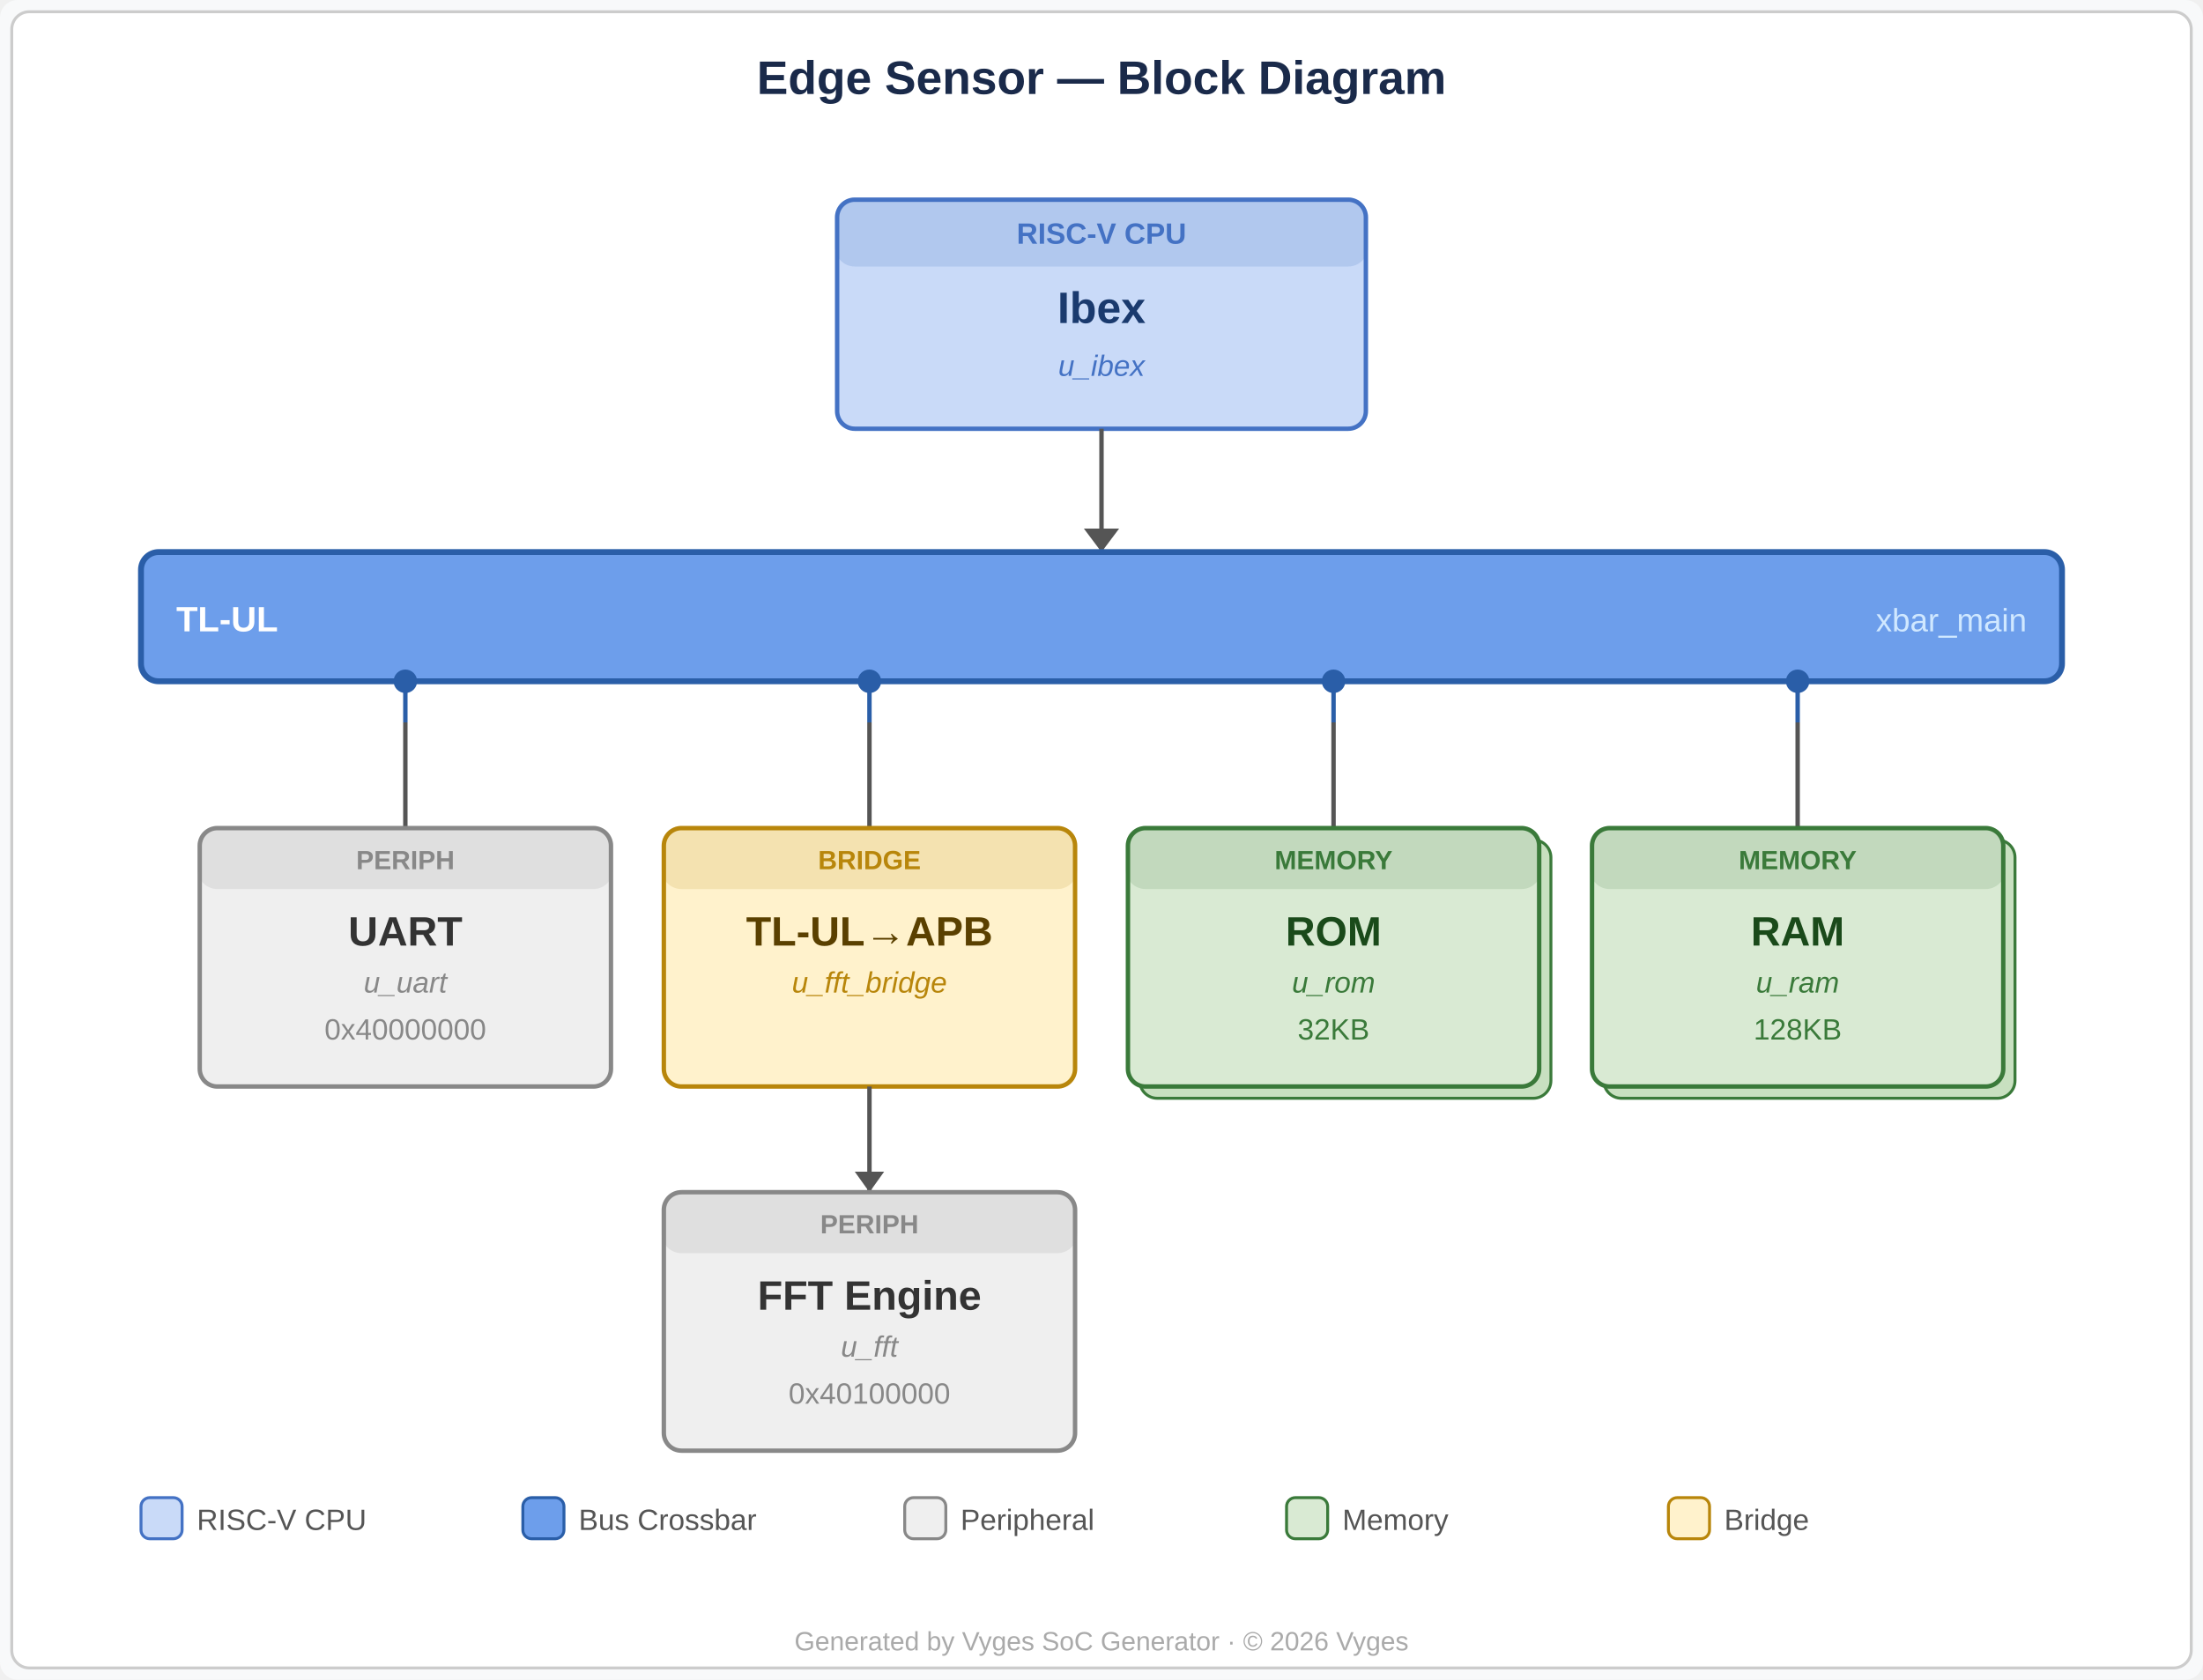
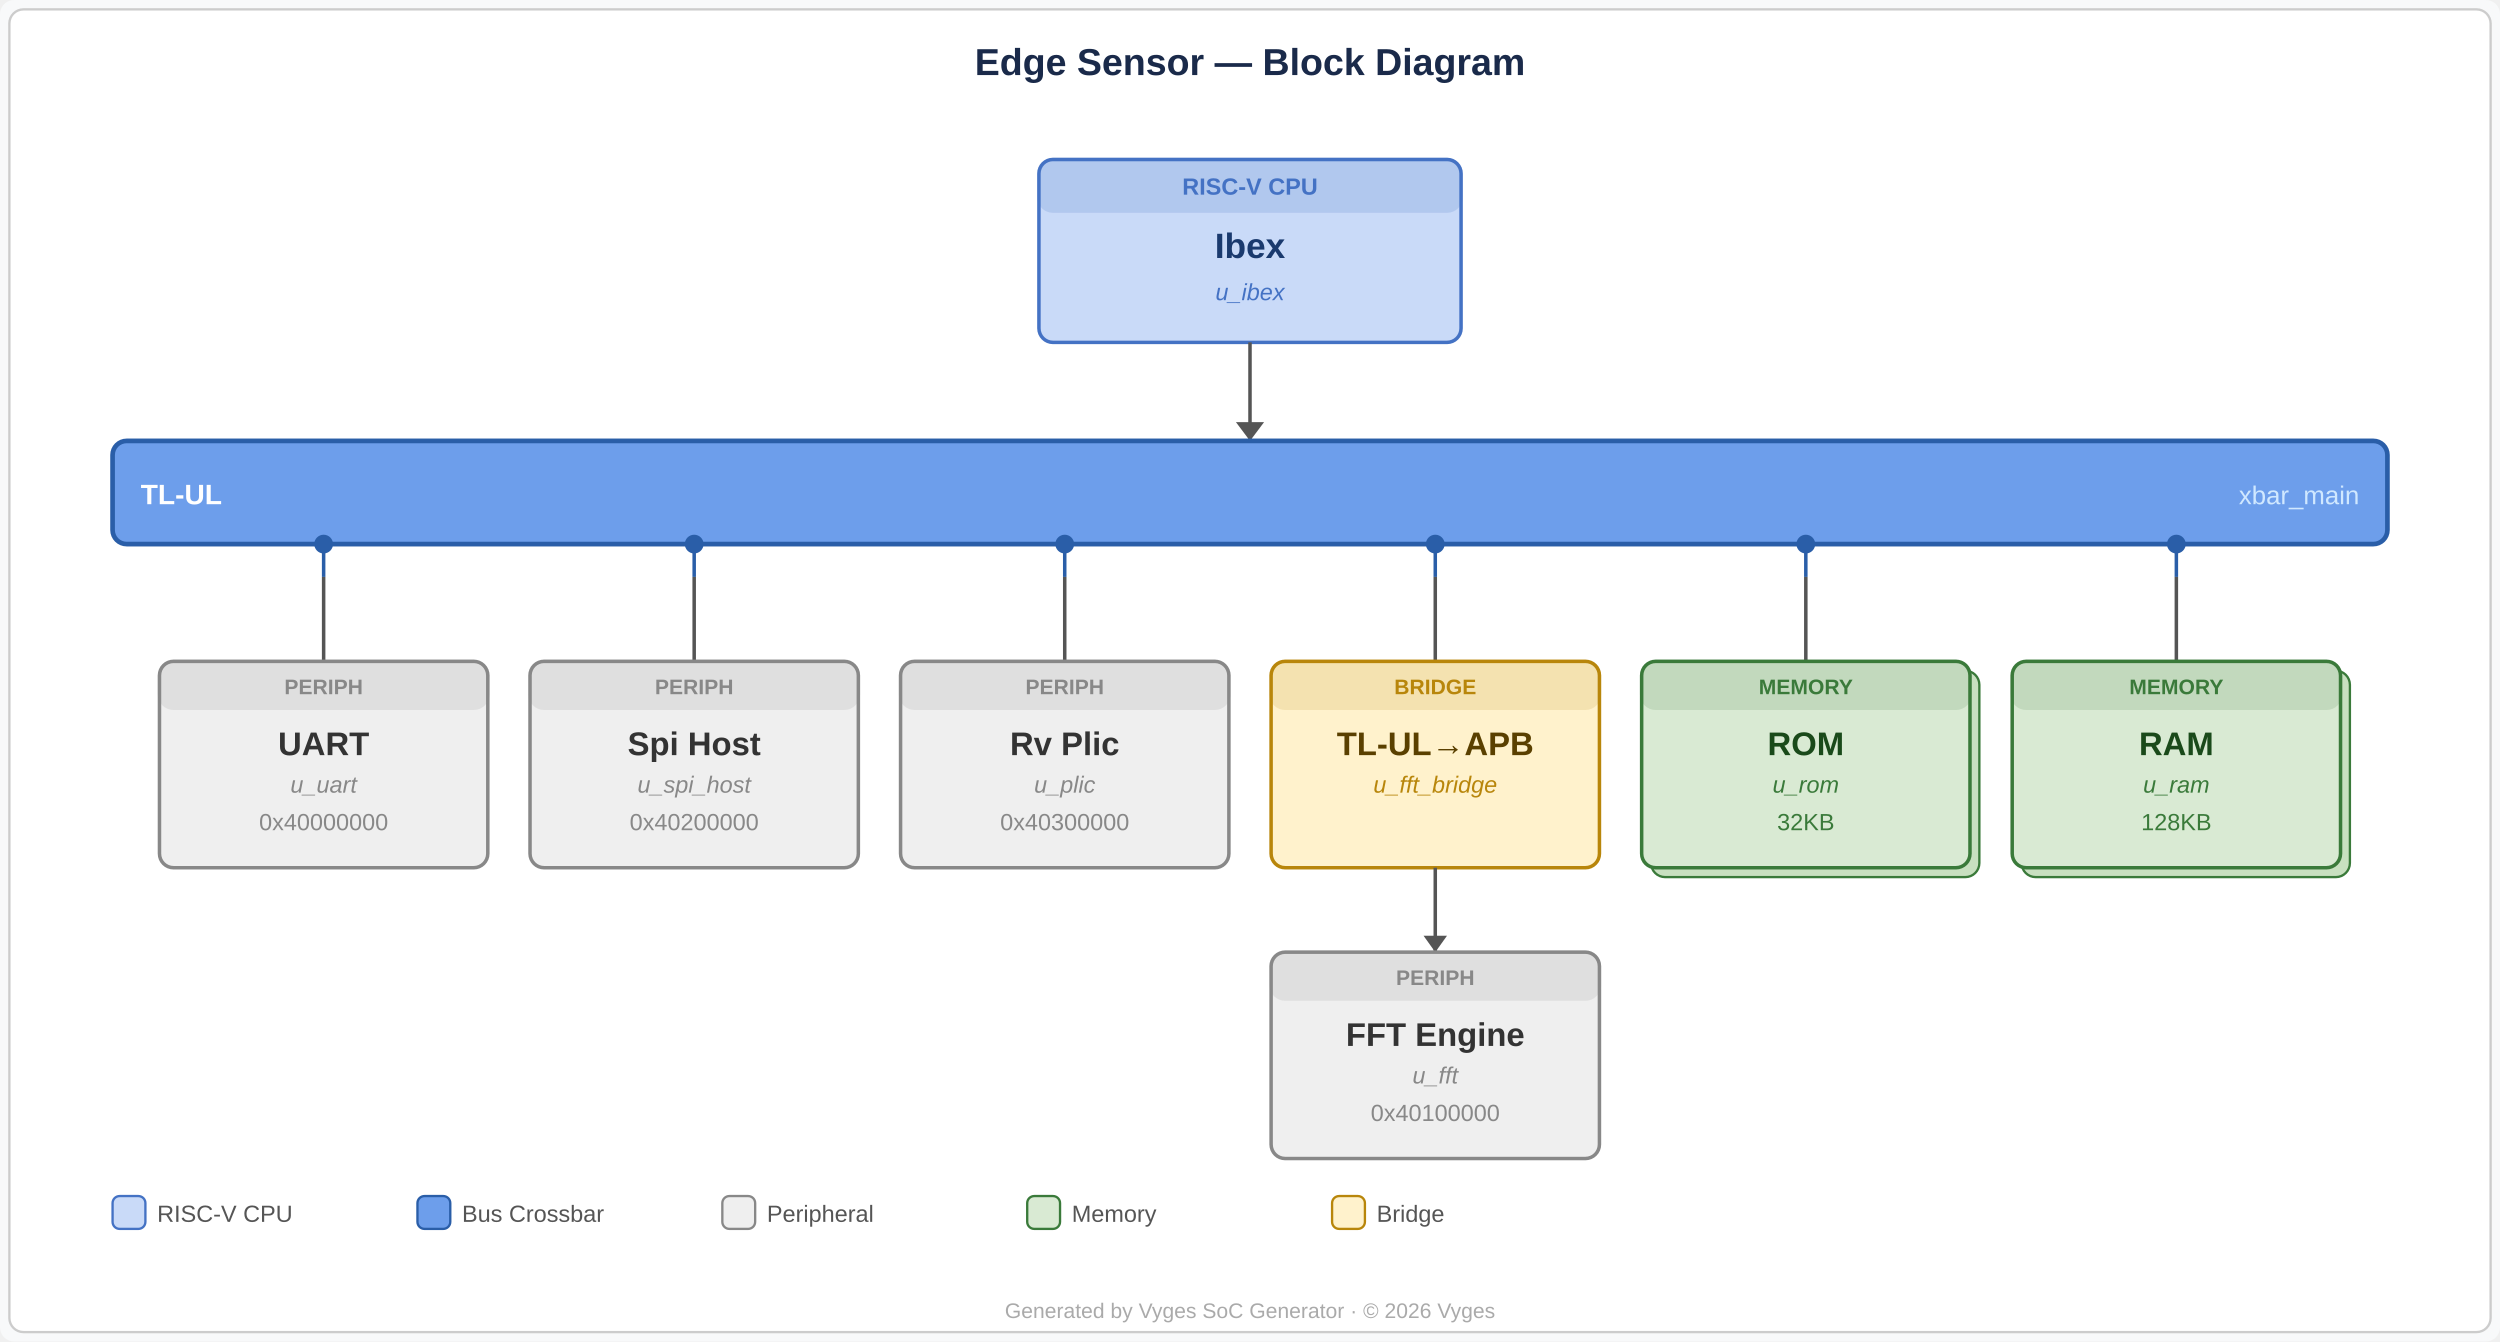
- <svg xmlns="http://www.w3.org/2000/svg" viewBox="0 0 750 572" width="750" height="572">
-   <rect x="0.0" y="0.0" width="750.0" height="572.0" rx="6" fill="#f8f9fa" stroke="none" stroke-width="1.5" />
-   <rect x="4.0" y="4.0" width="742.0" height="564.0" rx="6" fill="#ffffff" stroke="#cccccc" stroke-width="1.0" />
-   <text x="375.0" y="32.0" text-anchor="middle" style="font-size:16px;font-family:system-ui,-apple-system,'Segoe UI',Arial,sans-serif;fill:#1a2a4a;font-weight:700">Edge Sensor — Block Diagram</text>
-   <rect x="285.0" y="68.0" width="180.0" height="78.0" rx="6" fill="#c9daf8" stroke="#4472c4" stroke-width="1.5" />
-   <rect x="285.0" y="68.0" width="180.0" height="22.0" rx="6" fill="#4472c4" stroke="#4472c4" stroke-width="1.5" opacity="0.18" />
-   <text x="375.0" y="83.0" text-anchor="middle" style="font-size:10px;font-family:system-ui,-apple-system,'Segoe UI',Arial,sans-serif;fill:#4472c4;font-weight:600">RISC-V CPU</text>
-   <text x="375.0" y="110.0" text-anchor="middle" style="font-size:15px;font-family:system-ui,-apple-system,'Segoe UI',Arial,sans-serif;fill:#1a3a6e;font-weight:700">Ibex</text>
-   <text x="375.0" y="128.0" text-anchor="middle" style="font-size:10px;font-family:system-ui,-apple-system,'Segoe UI',Arial,sans-serif;fill:#4472c4;font-weight:normal;font-style:italic">u_ibex</text>
-   <line x1="375.0" y1="146.0" x2="375.0" y2="188.0" stroke="#555555" stroke-width="1.5" />
-   <polygon points="375.0,188.0 369.0,180.0 381.0,180.0" fill="#555555" />
-   <rect x="48.0" y="188.0" width="654.0" height="44.0" rx="6" fill="#6d9eeb" stroke="#2a5ea8" stroke-width="2.0" />
+ <svg xmlns="http://www.w3.org/2000/svg" viewBox="0 0 1066 572" width="1066" height="572">
+   <rect x="0.0" y="0.0" width="1066.0" height="572.0" rx="6" fill="#f8f9fa" stroke="none" stroke-width="1.5" />
+   <rect x="4.0" y="4.0" width="1058.0" height="564.0" rx="6" fill="#ffffff" stroke="#cccccc" stroke-width="1.0" />
+   <text x="533.0" y="32.0" text-anchor="middle" style="font-size:16px;font-family:system-ui,-apple-system,'Segoe UI',Arial,sans-serif;fill:#1a2a4a;font-weight:700">Edge Sensor — Block Diagram</text>
+   <rect x="443.0" y="68.0" width="180.0" height="78.0" rx="6" fill="#c9daf8" stroke="#4472c4" stroke-width="1.5" />
+   <rect x="443.0" y="68.0" width="180.0" height="22.0" rx="6" fill="#4472c4" stroke="#4472c4" stroke-width="1.5" opacity="0.18" />
+   <text x="533.0" y="83.0" text-anchor="middle" style="font-size:10px;font-family:system-ui,-apple-system,'Segoe UI',Arial,sans-serif;fill:#4472c4;font-weight:600">RISC-V CPU</text>
+   <text x="533.0" y="110.0" text-anchor="middle" style="font-size:15px;font-family:system-ui,-apple-system,'Segoe UI',Arial,sans-serif;fill:#1a3a6e;font-weight:700">Ibex</text>
+   <text x="533.0" y="128.0" text-anchor="middle" style="font-size:10px;font-family:system-ui,-apple-system,'Segoe UI',Arial,sans-serif;fill:#4472c4;font-weight:normal;font-style:italic">u_ibex</text>
+   <line x1="533.0" y1="146.0" x2="533.0" y2="188.0" stroke="#555555" stroke-width="1.5" />
+   <polygon points="533.0,188.0 527.0,180.0 539.0,180.0" fill="#555555" />
+   <rect x="48.0" y="188.0" width="970.0" height="44.0" rx="6" fill="#6d9eeb" stroke="#2a5ea8" stroke-width="2.0" />
  <text x="60.0" y="215.0" text-anchor="start" style="font-size:12px;font-family:system-ui,-apple-system,'Segoe UI',Arial,sans-serif;fill:#ffffff;font-weight:700">TL-UL</text>
-   <text x="690.0" y="215.0" text-anchor="end" style="font-size:11px;font-family:system-ui,-apple-system,'Segoe UI',Arial,sans-serif;fill:#d0e8ff;font-weight:normal">xbar_main</text>
+   <text x="1006.0" y="215.0" text-anchor="end" style="font-size:11px;font-family:system-ui,-apple-system,'Segoe UI',Arial,sans-serif;fill:#d0e8ff;font-weight:normal">xbar_main</text>
  <line x1="138.0" y1="232.0" x2="138.0" y2="246.0" stroke="#2a5ea8" stroke-width="1.5" />
  <circle cx="138.0" cy="232.0" r="4" fill="#2a5ea8" stroke="none" />
  <line x1="138.0" y1="246.0" x2="138.0" y2="282.0" stroke="#555555" stroke-width="1.5" />
  <rect x="68.0" y="282.0" width="140.0" height="88.0" rx="6" fill="#efefef" stroke="#888888" stroke-width="1.5" />
  <rect x="68.0" y="282.0" width="140.0" height="20.0" rx="6" fill="#888888" stroke="#888888" stroke-width="1.5" opacity="0.15" />
  <text x="138.0" y="296.0" text-anchor="middle" style="font-size:9px;font-family:system-ui,-apple-system,'Segoe UI',Arial,sans-serif;fill:#888888;font-weight:600">PERIPH</text>
  <text x="138.0" y="322.0" text-anchor="middle" style="font-size:14px;font-family:system-ui,-apple-system,'Segoe UI',Arial,sans-serif;fill:#333333;font-weight:700">UART</text>
  <text x="138.0" y="338.0" text-anchor="middle" style="font-size:10px;font-family:system-ui,-apple-system,'Segoe UI',Arial,sans-serif;fill:#888888;font-weight:normal;font-style:italic">u_uart</text>
  <text x="138.0" y="354.0" text-anchor="middle" style="font-size:10px;font-family:system-ui,-apple-system,'Segoe UI',Arial,sans-serif;fill:#888888;font-weight:normal">0x40000000</text>
  <line x1="296.0" y1="232.0" x2="296.0" y2="246.0" stroke="#2a5ea8" stroke-width="1.5" />
  <circle cx="296.0" cy="232.0" r="4" fill="#2a5ea8" stroke="none" />
  <line x1="296.0" y1="246.0" x2="296.0" y2="282.0" stroke="#555555" stroke-width="1.5" />
-   <rect x="226.0" y="282.0" width="140.0" height="88.0" rx="6" fill="#fff2cc" stroke="#b8860b" stroke-width="1.5" />
-   <rect x="226.0" y="282.0" width="140.0" height="20.0" rx="6" fill="#b8860b" stroke="#b8860b" stroke-width="1.5" opacity="0.15" />
-   <text x="296.0" y="296.0" text-anchor="middle" style="font-size:9px;font-family:system-ui,-apple-system,'Segoe UI',Arial,sans-serif;fill:#b8860b;font-weight:600">BRIDGE</text>
-   <text x="296.0" y="322.0" text-anchor="middle" style="font-size:14px;font-family:system-ui,-apple-system,'Segoe UI',Arial,sans-serif;fill:#5a4000;font-weight:700">TL-UL→APB</text>
-   <text x="296.0" y="338.0" text-anchor="middle" style="font-size:10px;font-family:system-ui,-apple-system,'Segoe UI',Arial,sans-serif;fill:#b8860b;font-weight:normal;font-style:italic">u_fft_bridge</text>
-   <line x1="296.0" y1="370.0" x2="296.0" y2="406.0" stroke="#555555" stroke-width="1.5" />
-   <polygon points="296.0,406.0 291.0,399.0 301.0,399.0" fill="#555555" />
-   <rect x="226.0" y="406.0" width="140.0" height="88.0" rx="6" fill="#efefef" stroke="#888888" stroke-width="1.5" />
-   <rect x="226.0" y="406.0" width="140.0" height="20.0" rx="6" fill="#888888" stroke="#888888" stroke-width="1.5" opacity="0.15" />
-   <text x="296.0" y="420.0" text-anchor="middle" style="font-size:9px;font-family:system-ui,-apple-system,'Segoe UI',Arial,sans-serif;fill:#888888;font-weight:600">PERIPH</text>
-   <text x="296.0" y="446.0" text-anchor="middle" style="font-size:14px;font-family:system-ui,-apple-system,'Segoe UI',Arial,sans-serif;fill:#333333;font-weight:700">FFT Engine</text>
-   <text x="296.0" y="462.0" text-anchor="middle" style="font-size:10px;font-family:system-ui,-apple-system,'Segoe UI',Arial,sans-serif;fill:#888888;font-weight:normal;font-style:italic">u_fft</text>
-   <text x="296.0" y="478.0" text-anchor="middle" style="font-size:10px;font-family:system-ui,-apple-system,'Segoe UI',Arial,sans-serif;fill:#888888;font-weight:normal">0x40100000</text>
+   <rect x="226.0" y="282.0" width="140.0" height="88.0" rx="6" fill="#efefef" stroke="#888888" stroke-width="1.5" />
+   <rect x="226.0" y="282.0" width="140.0" height="20.0" rx="6" fill="#888888" stroke="#888888" stroke-width="1.5" opacity="0.15" />
+   <text x="296.0" y="296.0" text-anchor="middle" style="font-size:9px;font-family:system-ui,-apple-system,'Segoe UI',Arial,sans-serif;fill:#888888;font-weight:600">PERIPH</text>
+   <text x="296.0" y="322.0" text-anchor="middle" style="font-size:14px;font-family:system-ui,-apple-system,'Segoe UI',Arial,sans-serif;fill:#333333;font-weight:700">Spi Host</text>
+   <text x="296.0" y="338.0" text-anchor="middle" style="font-size:10px;font-family:system-ui,-apple-system,'Segoe UI',Arial,sans-serif;fill:#888888;font-weight:normal;font-style:italic">u_spi_host</text>
+   <text x="296.0" y="354.0" text-anchor="middle" style="font-size:10px;font-family:system-ui,-apple-system,'Segoe UI',Arial,sans-serif;fill:#888888;font-weight:normal">0x40200000</text>
  <line x1="454.0" y1="232.0" x2="454.0" y2="246.0" stroke="#2a5ea8" stroke-width="1.5" />
  <circle cx="454.0" cy="232.0" r="4" fill="#2a5ea8" stroke="none" />
  <line x1="454.0" y1="246.0" x2="454.0" y2="282.0" stroke="#555555" stroke-width="1.5" />
-   <rect x="388.0" y="286.0" width="140.0" height="88.0" rx="6" fill="#c8e0c0" stroke="#3a7a3a" stroke-width="1.0" />
-   <rect x="384.0" y="282.0" width="140.0" height="88.0" rx="6" fill="#d9ead3" stroke="#3a7a3a" stroke-width="1.5" />
-   <rect x="384.0" y="282.0" width="140.0" height="20.0" rx="6" fill="#3a7a3a" stroke="#3a7a3a" stroke-width="1.5" opacity="0.15" />
-   <text x="454.0" y="296.0" text-anchor="middle" style="font-size:9px;font-family:system-ui,-apple-system,'Segoe UI',Arial,sans-serif;fill:#3a7a3a;font-weight:600">MEMORY</text>
-   <text x="454.0" y="322.0" text-anchor="middle" style="font-size:14px;font-family:system-ui,-apple-system,'Segoe UI',Arial,sans-serif;fill:#1a4a1a;font-weight:700">ROM</text>
-   <text x="454.0" y="338.0" text-anchor="middle" style="font-size:10px;font-family:system-ui,-apple-system,'Segoe UI',Arial,sans-serif;fill:#3a7a3a;font-weight:normal;font-style:italic">u_rom</text>
-   <text x="454.0" y="354.0" text-anchor="middle" style="font-size:10px;font-family:system-ui,-apple-system,'Segoe UI',Arial,sans-serif;fill:#3a7a3a;font-weight:normal">32KB</text>
+   <rect x="384.0" y="282.0" width="140.0" height="88.0" rx="6" fill="#efefef" stroke="#888888" stroke-width="1.5" />
+   <rect x="384.0" y="282.0" width="140.0" height="20.0" rx="6" fill="#888888" stroke="#888888" stroke-width="1.5" opacity="0.15" />
+   <text x="454.0" y="296.0" text-anchor="middle" style="font-size:9px;font-family:system-ui,-apple-system,'Segoe UI',Arial,sans-serif;fill:#888888;font-weight:600">PERIPH</text>
+   <text x="454.0" y="322.0" text-anchor="middle" style="font-size:14px;font-family:system-ui,-apple-system,'Segoe UI',Arial,sans-serif;fill:#333333;font-weight:700">Rv Plic</text>
+   <text x="454.0" y="338.0" text-anchor="middle" style="font-size:10px;font-family:system-ui,-apple-system,'Segoe UI',Arial,sans-serif;fill:#888888;font-weight:normal;font-style:italic">u_plic</text>
+   <text x="454.0" y="354.0" text-anchor="middle" style="font-size:10px;font-family:system-ui,-apple-system,'Segoe UI',Arial,sans-serif;fill:#888888;font-weight:normal">0x40300000</text>
  <line x1="612.0" y1="232.0" x2="612.0" y2="246.0" stroke="#2a5ea8" stroke-width="1.5" />
  <circle cx="612.0" cy="232.0" r="4" fill="#2a5ea8" stroke="none" />
  <line x1="612.0" y1="246.0" x2="612.0" y2="282.0" stroke="#555555" stroke-width="1.5" />
-   <rect x="546.0" y="286.0" width="140.0" height="88.0" rx="6" fill="#c8e0c0" stroke="#3a7a3a" stroke-width="1.0" />
-   <rect x="542.0" y="282.0" width="140.0" height="88.0" rx="6" fill="#d9ead3" stroke="#3a7a3a" stroke-width="1.5" />
-   <rect x="542.0" y="282.0" width="140.0" height="20.0" rx="6" fill="#3a7a3a" stroke="#3a7a3a" stroke-width="1.5" opacity="0.15" />
-   <text x="612.0" y="296.0" text-anchor="middle" style="font-size:9px;font-family:system-ui,-apple-system,'Segoe UI',Arial,sans-serif;fill:#3a7a3a;font-weight:600">MEMORY</text>
-   <text x="612.0" y="322.0" text-anchor="middle" style="font-size:14px;font-family:system-ui,-apple-system,'Segoe UI',Arial,sans-serif;fill:#1a4a1a;font-weight:700">RAM</text>
-   <text x="612.0" y="338.0" text-anchor="middle" style="font-size:10px;font-family:system-ui,-apple-system,'Segoe UI',Arial,sans-serif;fill:#3a7a3a;font-weight:normal;font-style:italic">u_ram</text>
-   <text x="612.0" y="354.0" text-anchor="middle" style="font-size:10px;font-family:system-ui,-apple-system,'Segoe UI',Arial,sans-serif;fill:#3a7a3a;font-weight:normal">128KB</text>
+   <rect x="542.0" y="282.0" width="140.0" height="88.0" rx="6" fill="#fff2cc" stroke="#b8860b" stroke-width="1.5" />
+   <rect x="542.0" y="282.0" width="140.0" height="20.0" rx="6" fill="#b8860b" stroke="#b8860b" stroke-width="1.5" opacity="0.15" />
+   <text x="612.0" y="296.0" text-anchor="middle" style="font-size:9px;font-family:system-ui,-apple-system,'Segoe UI',Arial,sans-serif;fill:#b8860b;font-weight:600">BRIDGE</text>
+   <text x="612.0" y="322.0" text-anchor="middle" style="font-size:14px;font-family:system-ui,-apple-system,'Segoe UI',Arial,sans-serif;fill:#5a4000;font-weight:700">TL-UL→APB</text>
+   <text x="612.0" y="338.0" text-anchor="middle" style="font-size:10px;font-family:system-ui,-apple-system,'Segoe UI',Arial,sans-serif;fill:#b8860b;font-weight:normal;font-style:italic">u_fft_bridge</text>
+   <line x1="612.0" y1="370.0" x2="612.0" y2="406.0" stroke="#555555" stroke-width="1.5" />
+   <polygon points="612.0,406.0 607.0,399.0 617.0,399.0" fill="#555555" />
+   <rect x="542.0" y="406.0" width="140.0" height="88.0" rx="6" fill="#efefef" stroke="#888888" stroke-width="1.5" />
+   <rect x="542.0" y="406.0" width="140.0" height="20.0" rx="6" fill="#888888" stroke="#888888" stroke-width="1.5" opacity="0.15" />
+   <text x="612.0" y="420.0" text-anchor="middle" style="font-size:9px;font-family:system-ui,-apple-system,'Segoe UI',Arial,sans-serif;fill:#888888;font-weight:600">PERIPH</text>
+   <text x="612.0" y="446.0" text-anchor="middle" style="font-size:14px;font-family:system-ui,-apple-system,'Segoe UI',Arial,sans-serif;fill:#333333;font-weight:700">FFT Engine</text>
+   <text x="612.0" y="462.0" text-anchor="middle" style="font-size:10px;font-family:system-ui,-apple-system,'Segoe UI',Arial,sans-serif;fill:#888888;font-weight:normal;font-style:italic">u_fft</text>
+   <text x="612.0" y="478.0" text-anchor="middle" style="font-size:10px;font-family:system-ui,-apple-system,'Segoe UI',Arial,sans-serif;fill:#888888;font-weight:normal">0x40100000</text>
+   <line x1="770.0" y1="232.0" x2="770.0" y2="246.0" stroke="#2a5ea8" stroke-width="1.5" />
+   <circle cx="770.0" cy="232.0" r="4" fill="#2a5ea8" stroke="none" />
+   <line x1="770.0" y1="246.0" x2="770.0" y2="282.0" stroke="#555555" stroke-width="1.5" />
+   <rect x="704.0" y="286.0" width="140.0" height="88.0" rx="6" fill="#c8e0c0" stroke="#3a7a3a" stroke-width="1.0" />
+   <rect x="700.0" y="282.0" width="140.0" height="88.0" rx="6" fill="#d9ead3" stroke="#3a7a3a" stroke-width="1.5" />
+   <rect x="700.0" y="282.0" width="140.0" height="20.0" rx="6" fill="#3a7a3a" stroke="#3a7a3a" stroke-width="1.5" opacity="0.15" />
+   <text x="770.0" y="296.0" text-anchor="middle" style="font-size:9px;font-family:system-ui,-apple-system,'Segoe UI',Arial,sans-serif;fill:#3a7a3a;font-weight:600">MEMORY</text>
+   <text x="770.0" y="322.0" text-anchor="middle" style="font-size:14px;font-family:system-ui,-apple-system,'Segoe UI',Arial,sans-serif;fill:#1a4a1a;font-weight:700">ROM</text>
+   <text x="770.0" y="338.0" text-anchor="middle" style="font-size:10px;font-family:system-ui,-apple-system,'Segoe UI',Arial,sans-serif;fill:#3a7a3a;font-weight:normal;font-style:italic">u_rom</text>
+   <text x="770.0" y="354.0" text-anchor="middle" style="font-size:10px;font-family:system-ui,-apple-system,'Segoe UI',Arial,sans-serif;fill:#3a7a3a;font-weight:normal">32KB</text>
+   <line x1="928.0" y1="232.0" x2="928.0" y2="246.0" stroke="#2a5ea8" stroke-width="1.5" />
+   <circle cx="928.0" cy="232.0" r="4" fill="#2a5ea8" stroke="none" />
+   <line x1="928.0" y1="246.0" x2="928.0" y2="282.0" stroke="#555555" stroke-width="1.5" />
+   <rect x="862.0" y="286.0" width="140.0" height="88.0" rx="6" fill="#c8e0c0" stroke="#3a7a3a" stroke-width="1.0" />
+   <rect x="858.0" y="282.0" width="140.0" height="88.0" rx="6" fill="#d9ead3" stroke="#3a7a3a" stroke-width="1.5" />
+   <rect x="858.0" y="282.0" width="140.0" height="20.0" rx="6" fill="#3a7a3a" stroke="#3a7a3a" stroke-width="1.5" opacity="0.15" />
+   <text x="928.0" y="296.0" text-anchor="middle" style="font-size:9px;font-family:system-ui,-apple-system,'Segoe UI',Arial,sans-serif;fill:#3a7a3a;font-weight:600">MEMORY</text>
+   <text x="928.0" y="322.0" text-anchor="middle" style="font-size:14px;font-family:system-ui,-apple-system,'Segoe UI',Arial,sans-serif;fill:#1a4a1a;font-weight:700">RAM</text>
+   <text x="928.0" y="338.0" text-anchor="middle" style="font-size:10px;font-family:system-ui,-apple-system,'Segoe UI',Arial,sans-serif;fill:#3a7a3a;font-weight:normal;font-style:italic">u_ram</text>
+   <text x="928.0" y="354.0" text-anchor="middle" style="font-size:10px;font-family:system-ui,-apple-system,'Segoe UI',Arial,sans-serif;fill:#3a7a3a;font-weight:normal">128KB</text>
  <rect x="48.0" y="510.0" width="14.0" height="14.0" rx="3" fill="#c9daf8" stroke="#4472c4" stroke-width="1.0" />
  <text x="67.0" y="521.0" text-anchor="start" style="font-size:10px;font-family:system-ui,-apple-system,'Segoe UI',Arial,sans-serif;fill:#555555;font-weight:normal">RISC-V CPU</text>
  <rect x="178.0" y="510.0" width="14.0" height="14.0" rx="3" fill="#6d9eeb" stroke="#2a5ea8" stroke-width="1.0" />
  <text x="197.0" y="521.0" text-anchor="start" style="font-size:10px;font-family:system-ui,-apple-system,'Segoe UI',Arial,sans-serif;fill:#555555;font-weight:normal">Bus Crossbar</text>
  <rect x="308.0" y="510.0" width="14.0" height="14.0" rx="3" fill="#efefef" stroke="#888888" stroke-width="1.0" />
  <text x="327.0" y="521.0" text-anchor="start" style="font-size:10px;font-family:system-ui,-apple-system,'Segoe UI',Arial,sans-serif;fill:#555555;font-weight:normal">Peripheral</text>
  <rect x="438.0" y="510.0" width="14.0" height="14.0" rx="3" fill="#d9ead3" stroke="#3a7a3a" stroke-width="1.0" />
  <text x="457.0" y="521.0" text-anchor="start" style="font-size:10px;font-family:system-ui,-apple-system,'Segoe UI',Arial,sans-serif;fill:#555555;font-weight:normal">Memory</text>
  <rect x="568.0" y="510.0" width="14.0" height="14.0" rx="3" fill="#fff2cc" stroke="#b8860b" stroke-width="1.0" />
  <text x="587.0" y="521.0" text-anchor="start" style="font-size:10px;font-family:system-ui,-apple-system,'Segoe UI',Arial,sans-serif;fill:#555555;font-weight:normal">Bridge</text>
-   <text x="375.0" y="562.0" text-anchor="middle" style="font-size:9px;font-family:system-ui,-apple-system,'Segoe UI',Arial,sans-serif;fill:#aaaaaa;font-weight:normal">Generated by Vyges SoC Generator  ·  © 2026 Vyges</text>
+   <text x="533.0" y="562.0" text-anchor="middle" style="font-size:9px;font-family:system-ui,-apple-system,'Segoe UI',Arial,sans-serif;fill:#aaaaaa;font-weight:normal">Generated by Vyges SoC Generator  ·  © 2026 Vyges</text>
</svg>
